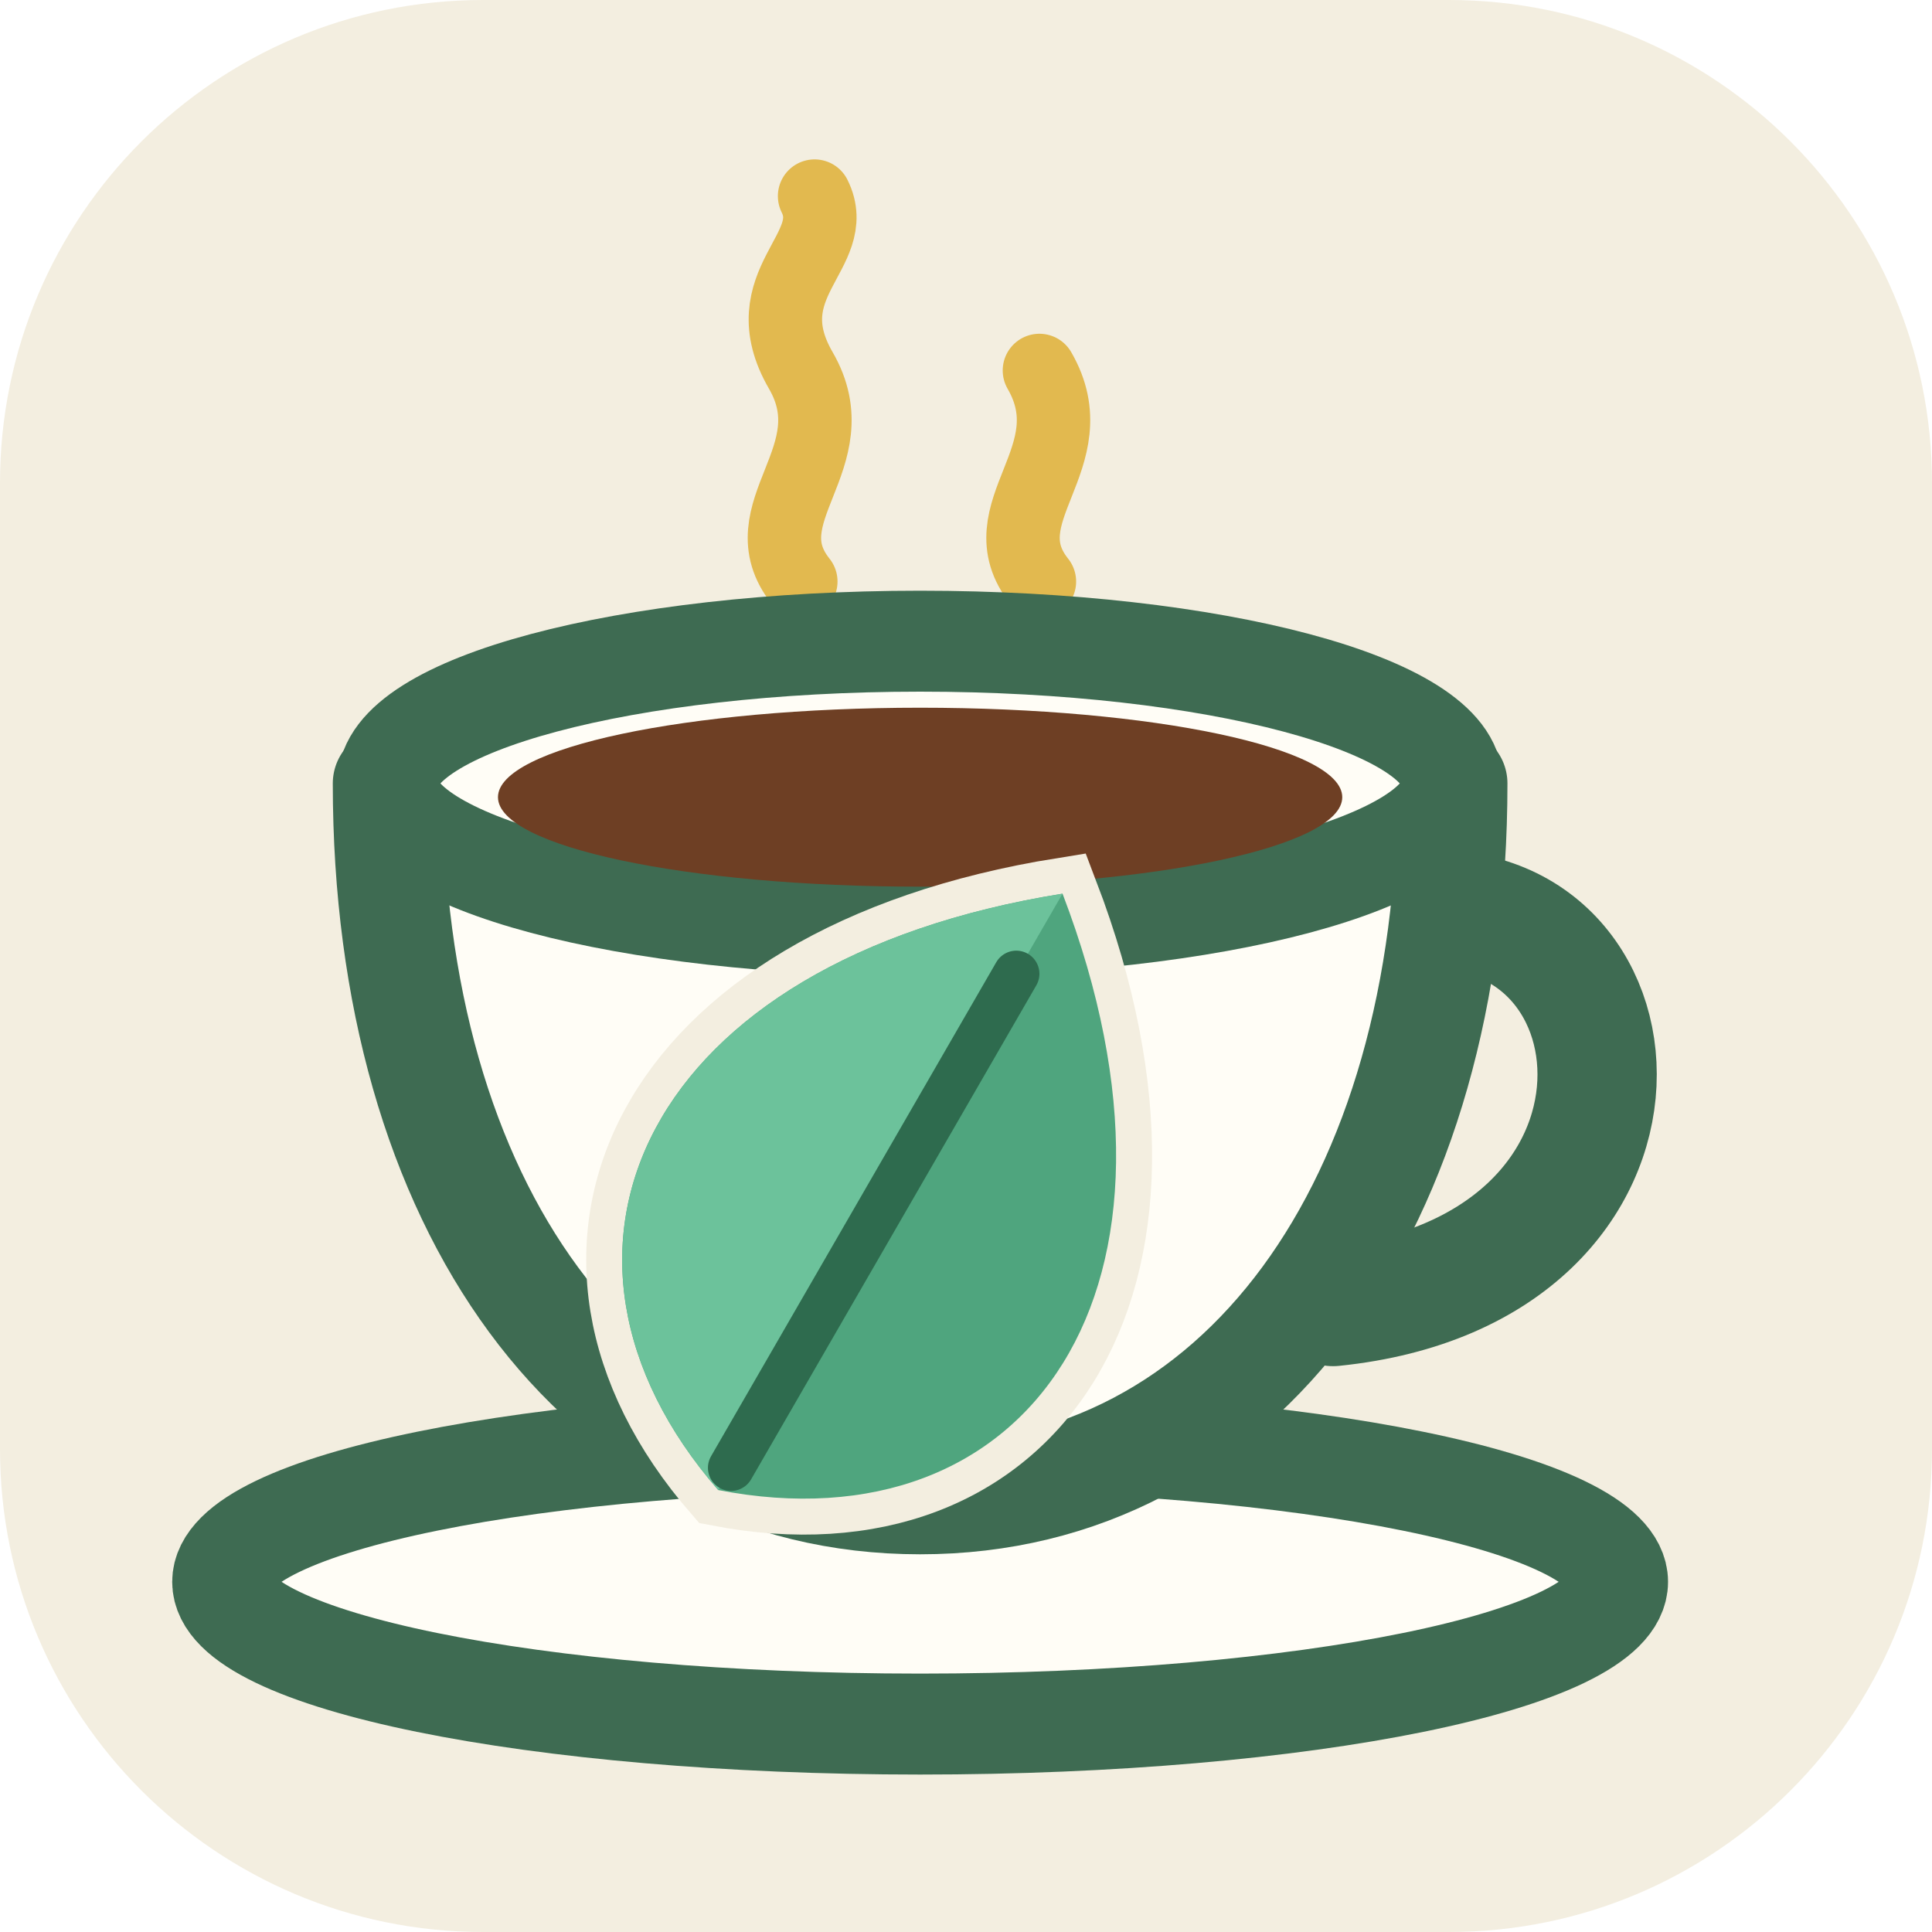
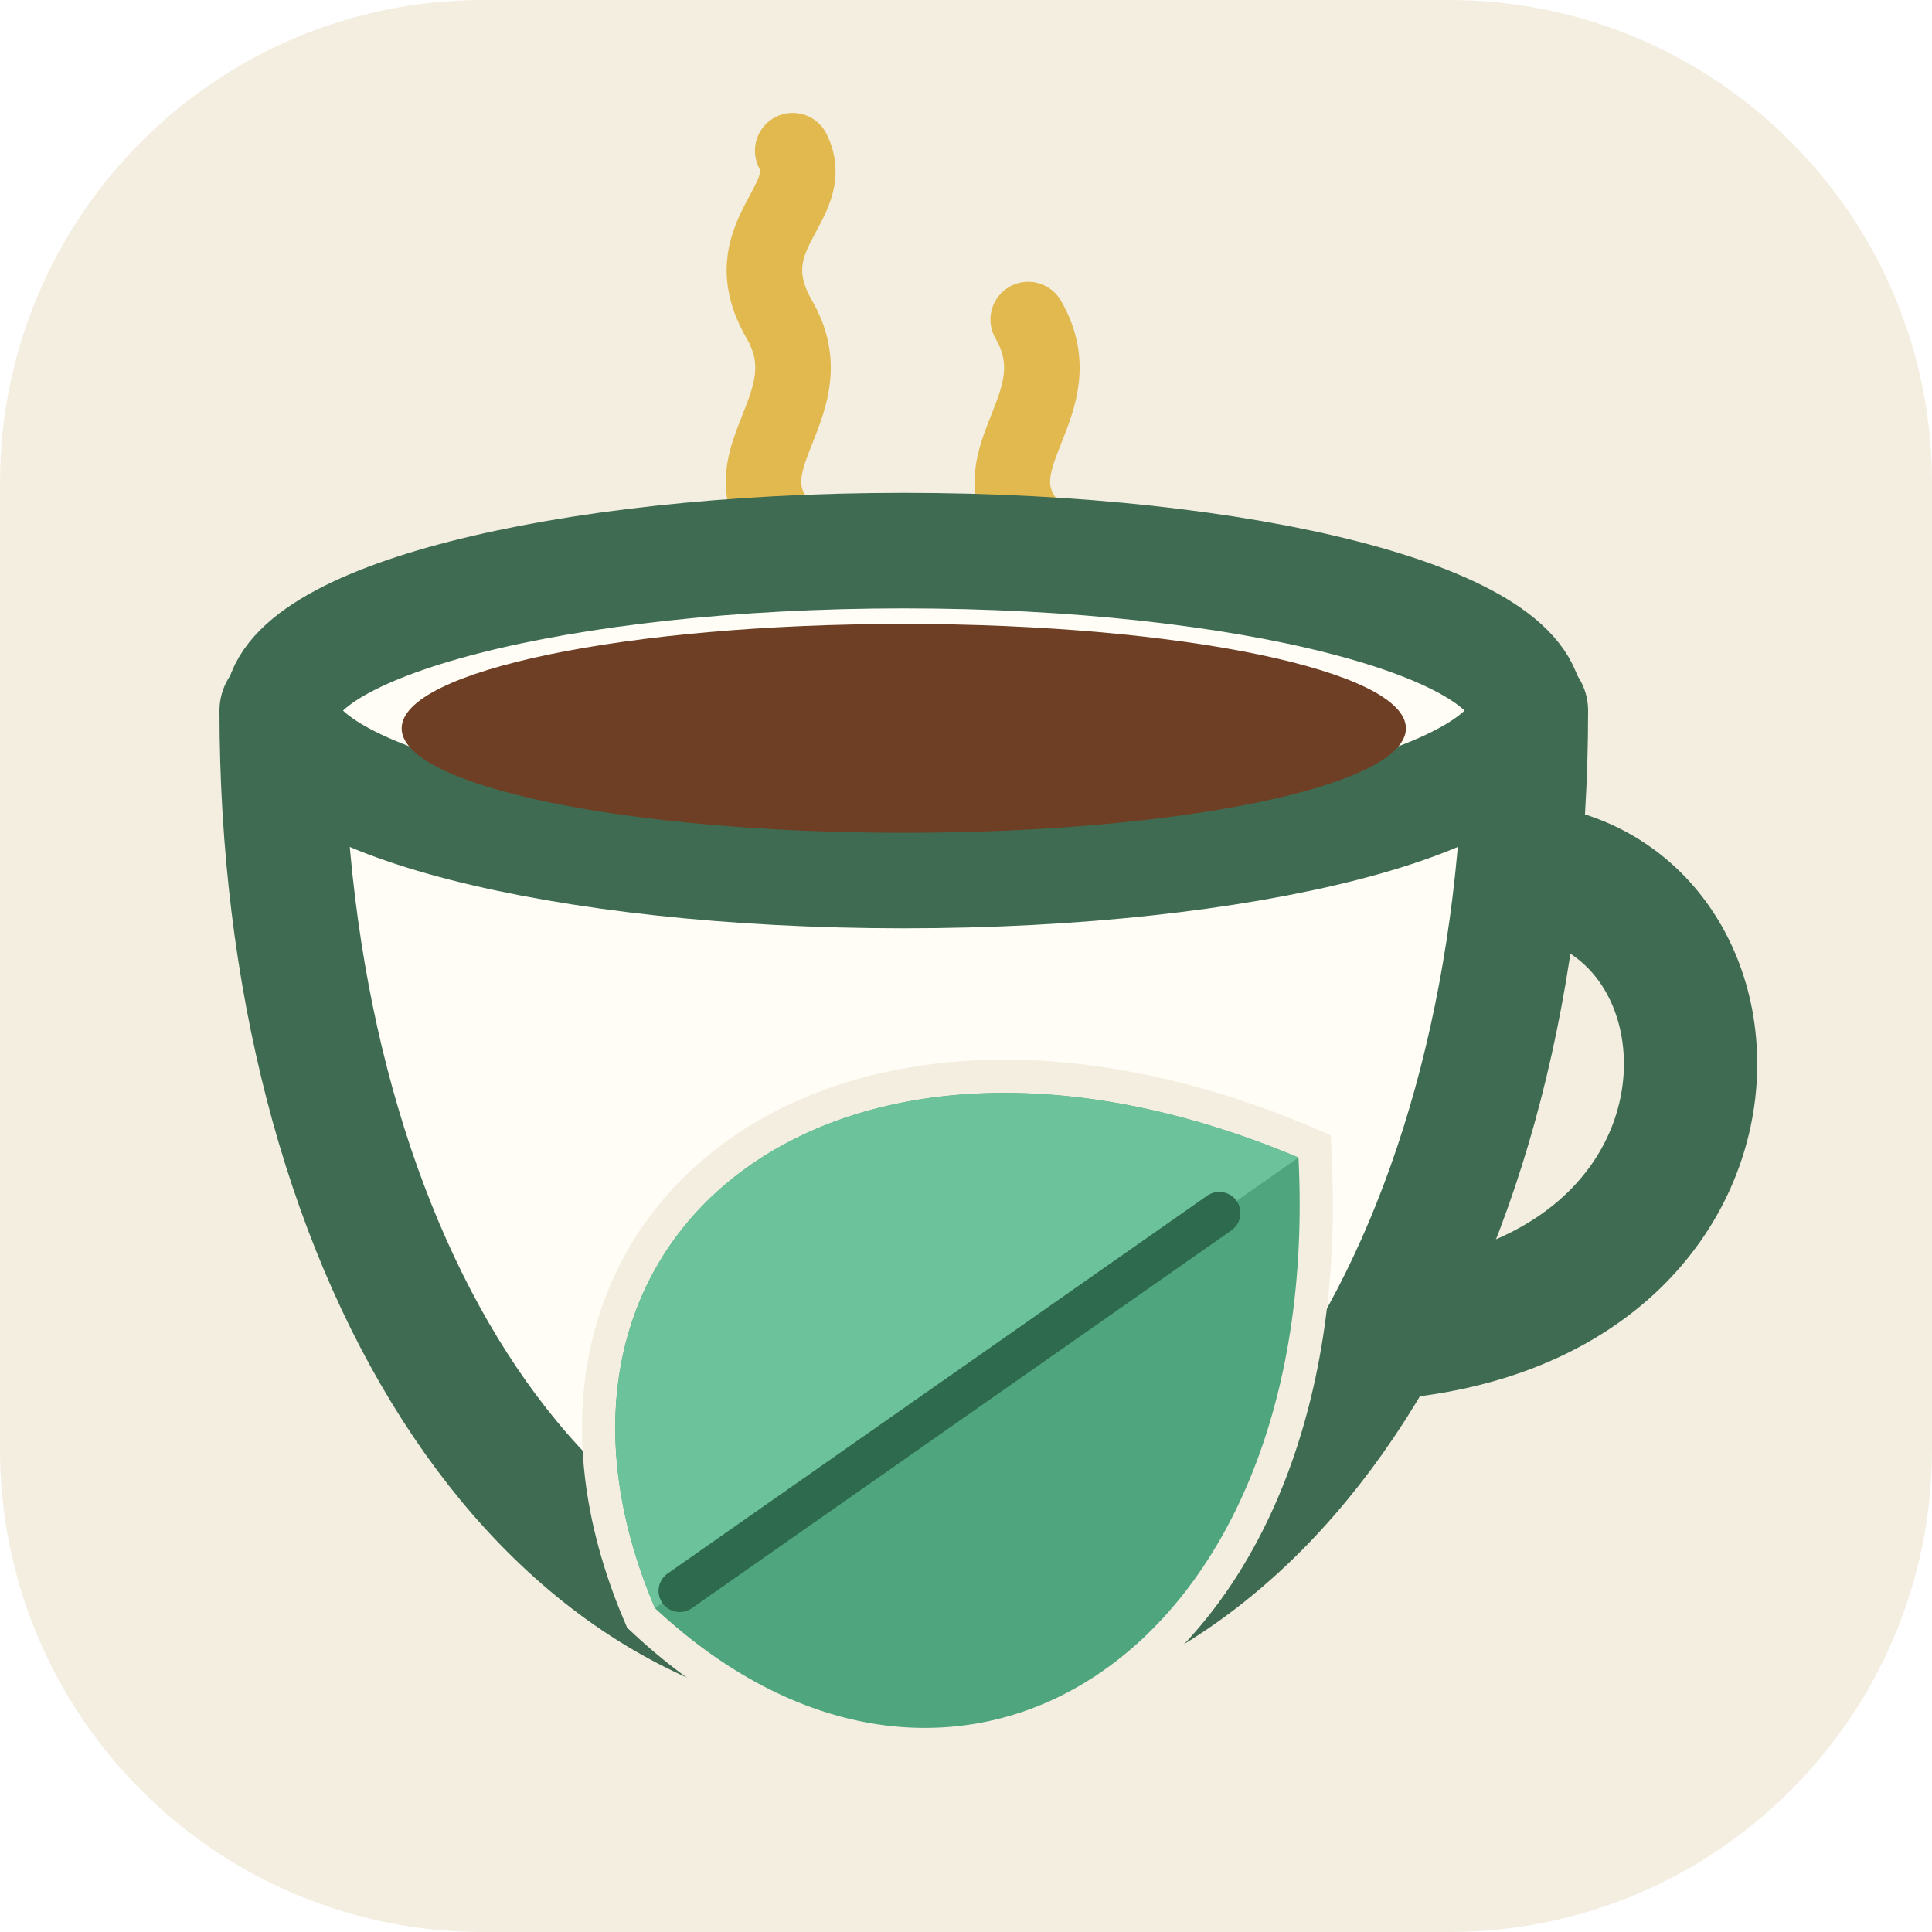
<svg xmlns="http://www.w3.org/2000/svg" viewBox="0 0 40 40">
  <rect width="40" height="40" rx="10" fill="#F3EEE0" />
-   <g transform="translate(1 1.4) scale(.95)">
-     <path d="M16.4 11.2c-1.2-1.5 1.1-2.7 0-4.6s.9-2.6.3-3.8M21.6 11.2c-1.2-1.5 1.1-2.7 0-4.6" fill="none" stroke="#E2B94F" stroke-width="1.6" stroke-linecap="round" />
+   <g transform="translate(1.6 2.2) scale(.92)">
+     <path d="M15.8 9.4c-1.2-1.5 1.1-2.7 0-4.6s.9-2.6.3-3.8M21.4 9.4c-1.2-1.5 1.1-2.7 0-4.6" fill="none" stroke="#E2B94F" stroke-width="1.7" stroke-linecap="round" />
    <g fill="#FFFDF6" stroke="#3E6B52" stroke-linejoin="round">
-       <ellipse cx="19" cy="33" rx="15.2" ry="3.1" stroke-width="2.2" />
-       <path d="M29.6 18.4c5.4-.7 6.2 7.8-1.6 8.6" fill="none" stroke-width="2.6" stroke-linecap="round" />
-       <path d="M7.4 15.6C7.4 24.8 12 31.2 19 31.2s11.6-6.4 11.6-15.6z" stroke-width="2.4" />
-       <ellipse cx="19" cy="15.6" rx="11.6" ry="3.1" stroke-width="2.2" />
+       <path d="M31.4 17.2c6.4-.8 7.3 9.6-1.9 10.4" fill="none" stroke-width="3" stroke-linecap="round" />
+       <path d="M4.6 13.6C4.6 25.6 10.3 35 18.6 35s14-9.4 14-21.4z" stroke-width="2.8" />
+       <ellipse cx="18.6" cy="13.6" rx="14" ry="3.6" stroke-width="2.6" />
    </g>
-     <ellipse cx="19" cy="15.9" rx="9.2" ry="1.95" fill="#6E3F24" />
-     <g transform="translate(14.6 31) rotate(30) scale(1.12)">
-       <path d="M0 0C-5.8-2-6.4-8.2 0-13.4 6.4-8.2 5.8-2 0 0Z" fill="#4FA57E" stroke="#F3EEE0" stroke-width="1.4" paint-order="stroke" />
-       <path d="M0 0C-5.8-2-6.4-8.2 0-13.4Z" fill="#6CC29B" />
-       <path d="M0-.5V-11.6" stroke="#2E6B4E" stroke-width=".9" stroke-linecap="round" />
+     <ellipse cx="18.6" cy="14" rx="11.3" ry="2.35" fill="#6E3F24" />
+     <g transform="translate(13 33.8) rotate(55) scale(1.36)">
+       <path d="M0 0C-6.6-1.4-7-8.6 0-13 7-8.6 6.6-1.4 0 0Z" fill="#4FA57E" stroke="#F3EEE0" stroke-width="1.1" paint-order="stroke" />
+       <path d="M0 0C-6.6-1.4-7-8.6 0-13Z" fill="#6CC29B" />
+       <path d="M0-.5V-11.4" stroke="#2E6B4E" stroke-width=".7" stroke-linecap="round" />
    </g>
  </g>
</svg>
